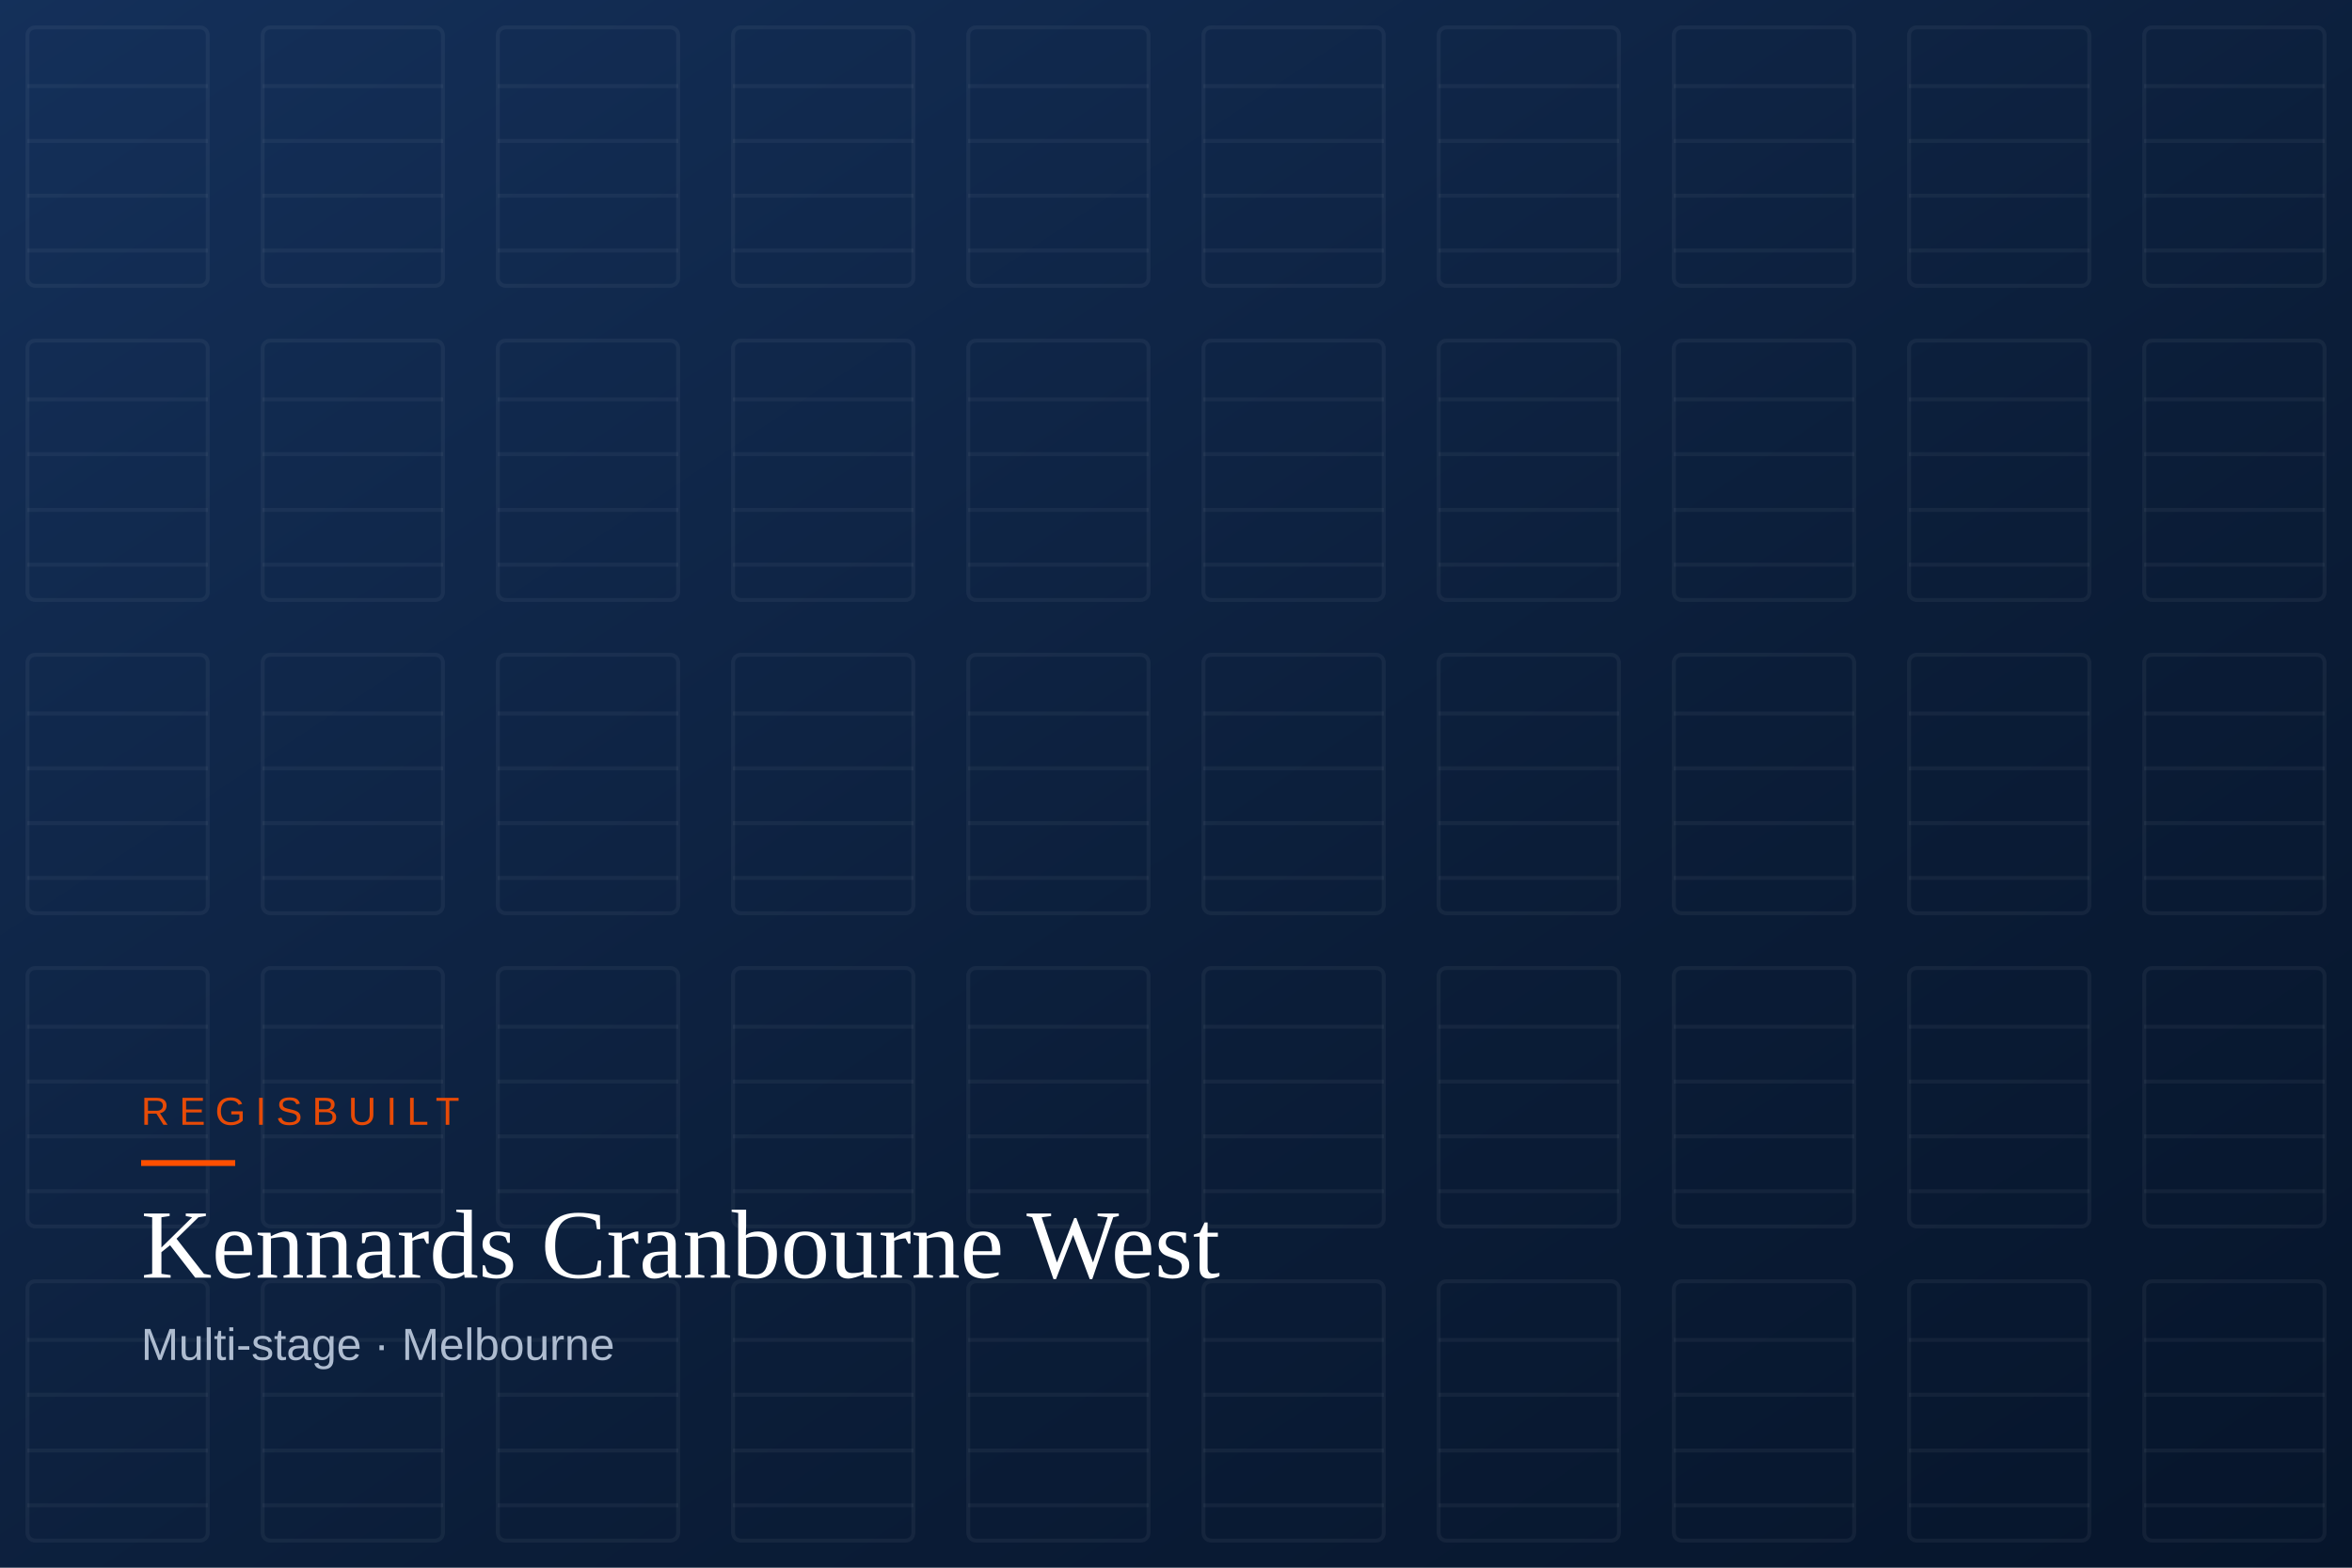
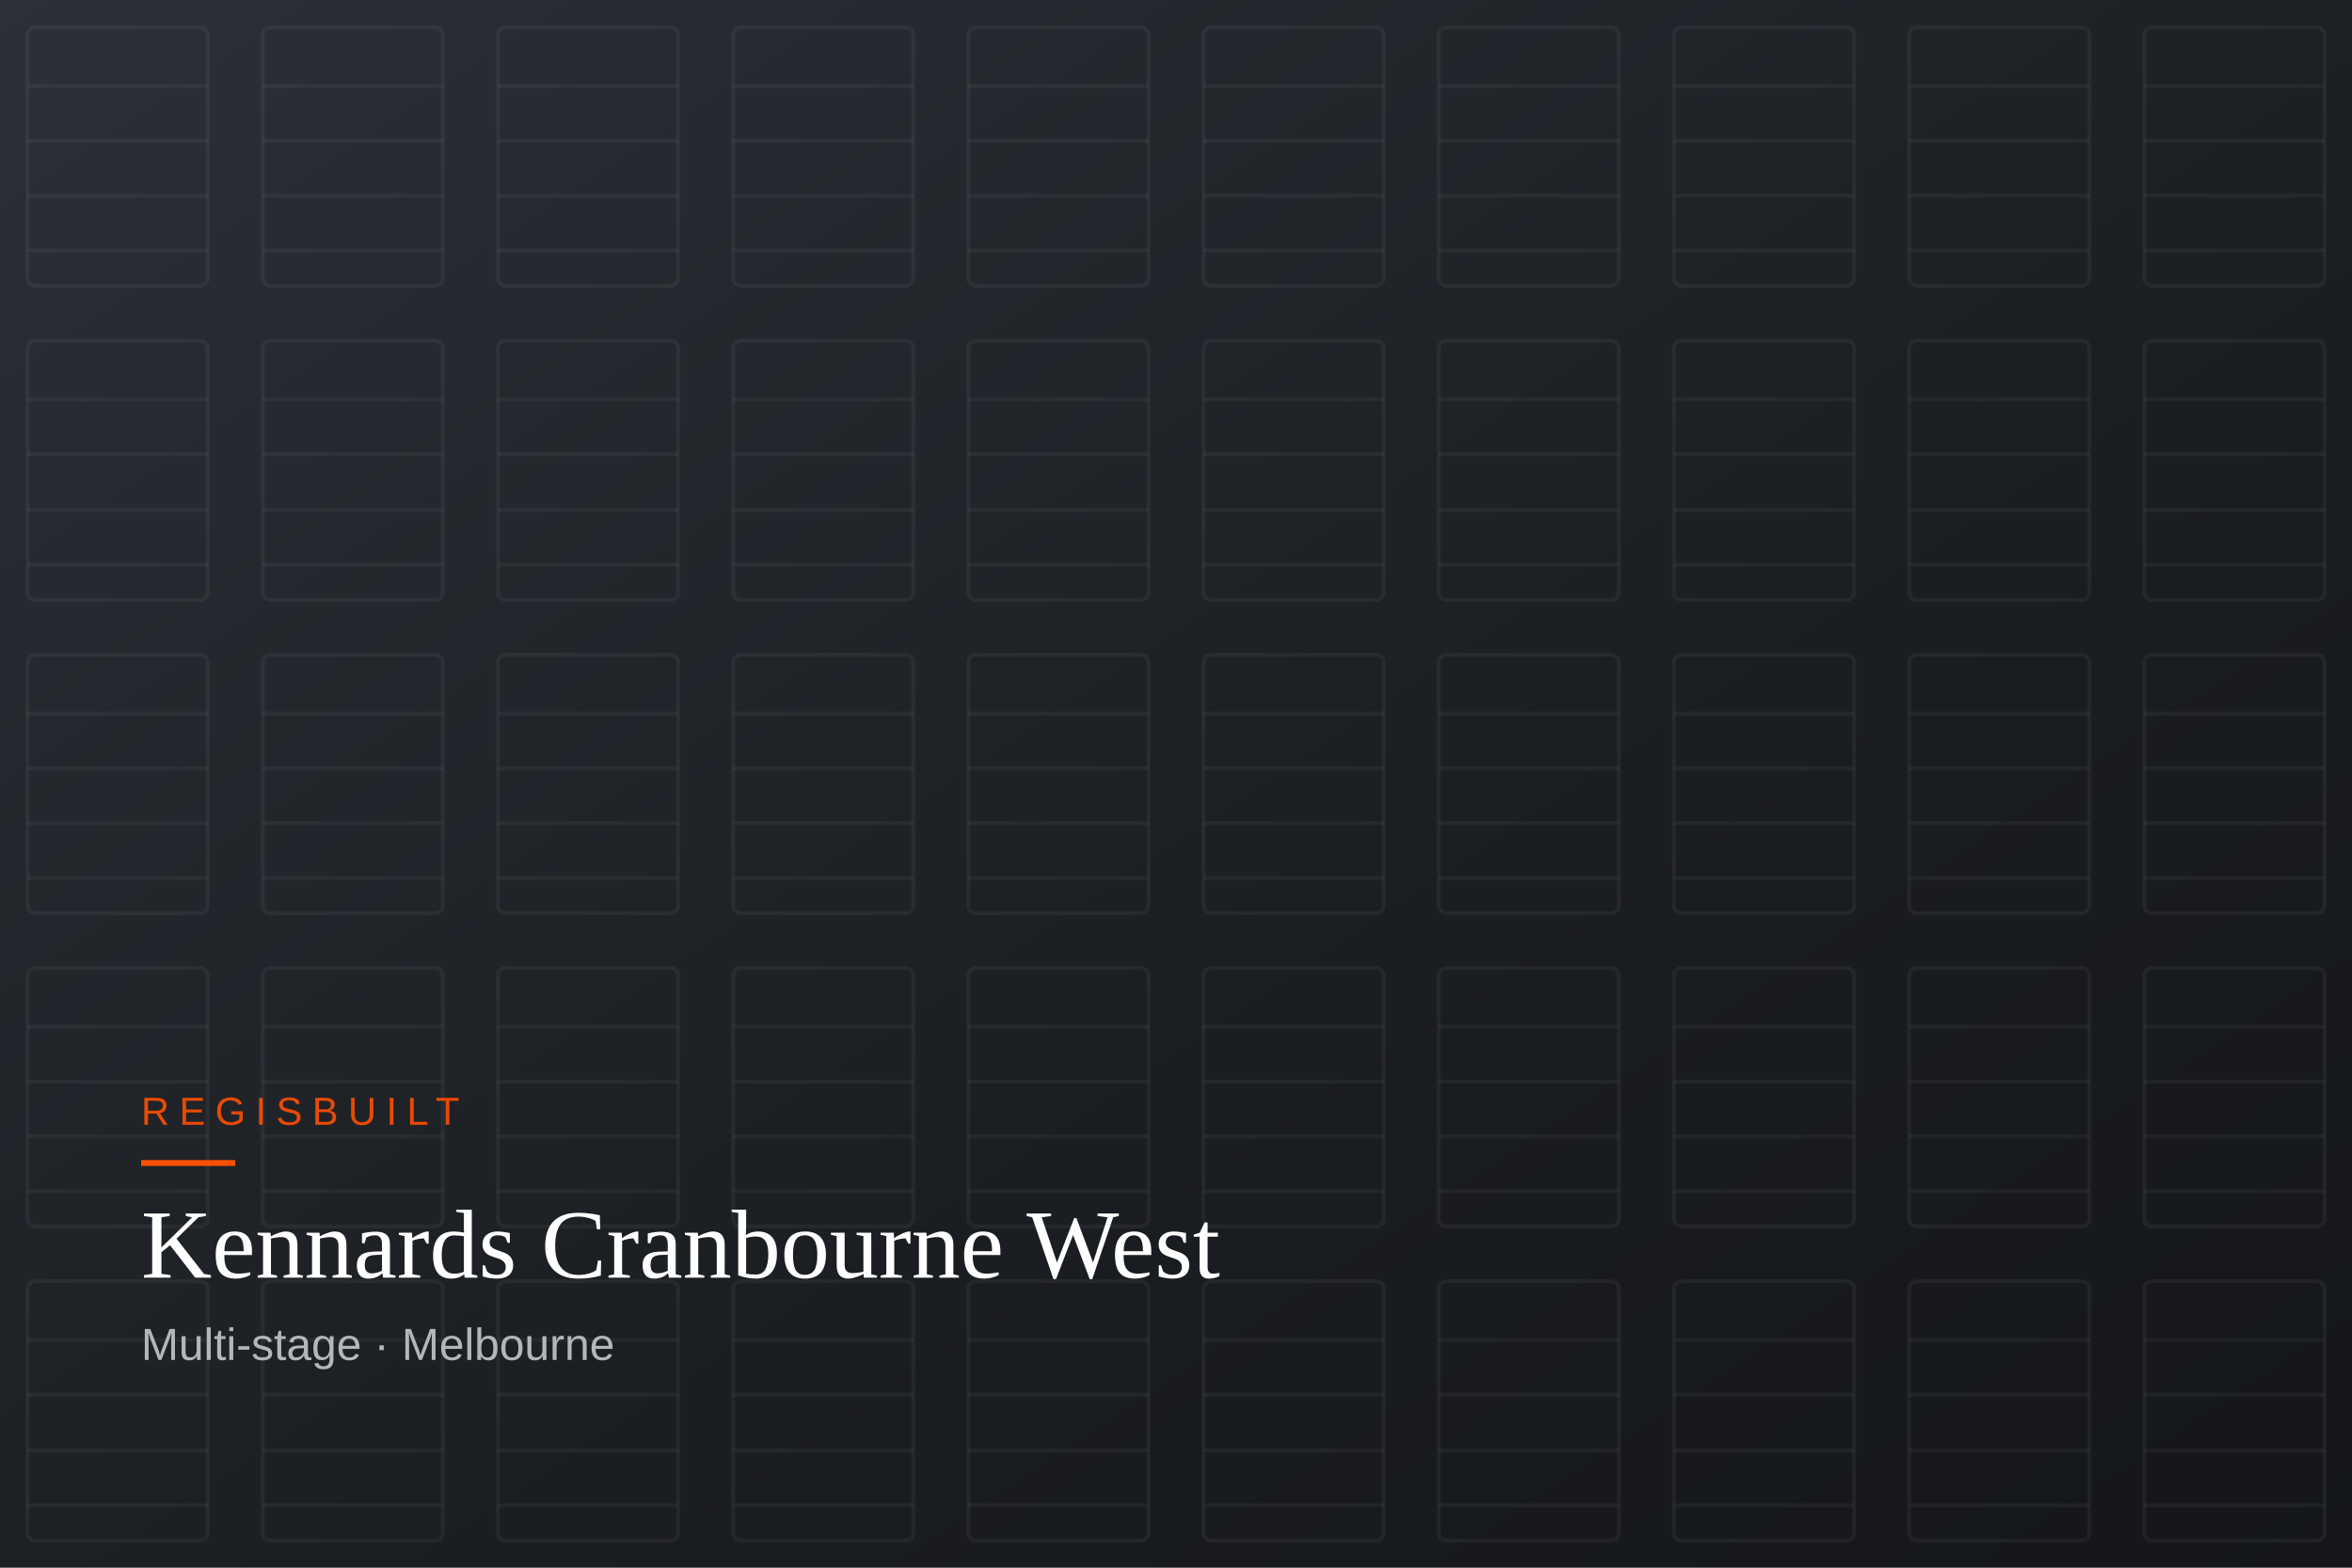
<svg xmlns="http://www.w3.org/2000/svg" viewBox="0 0 1200 800" preserveAspectRatio="xMidYMid slice">
  <defs>
    <linearGradient id="g" x1="0" y1="0" x2="1" y2="1">
-       <stop offset="0" stop-color="#14305a" />
-       <stop offset="0.6" stop-color="#0b1d38" />
-       <stop offset="1" stop-color="#06152b" />
+       <stop offset="0" stop-color="#2C3037" />
+       <stop offset="0.6" stop-color="#1A1D21" />
+       <stop offset="1" stop-color="#14161A" />
    </linearGradient>
    <pattern id="doors" width="120" height="160" patternUnits="userSpaceOnUse">
      <rect x="14" y="14" width="92" height="132" rx="4" fill="none" stroke="#ffffff" stroke-opacity="0.05" stroke-width="2" />
      <g stroke="#ffffff" stroke-opacity="0.045" stroke-width="2">
        <line x1="14" y1="44" x2="106" y2="44" />
        <line x1="14" y1="72" x2="106" y2="72" />
        <line x1="14" y1="100" x2="106" y2="100" />
        <line x1="14" y1="128" x2="106" y2="128" />
      </g>
    </pattern>
  </defs>
  <rect width="1200" height="800" fill="url(#g)" />
  <rect width="1200" height="800" fill="url(#doors)" />
  <g transform="translate(72,556)">
    <rect x="0" y="36" width="48" height="3" fill="#FF4F00" />
    <text x="0" y="18" fill="#FF4F00" font-family="Arial,sans-serif" font-size="20" letter-spacing="5" opacity="0.9">REGISBUILT</text>
    <text x="0" y="96" fill="#ffffff" font-family="Georgia,'Times New Roman',serif" font-size="50">Kennards Cranbourne West</text>
-     <text x="0" y="138" fill="#AEBCD0" font-family="Arial,sans-serif" font-size="23">Multi-stage · Melbourne</text>
+     <text x="0" y="138" fill="#B4B6BA" font-family="Arial,sans-serif" font-size="23">Multi-stage · Melbourne</text>
  </g>
</svg>
